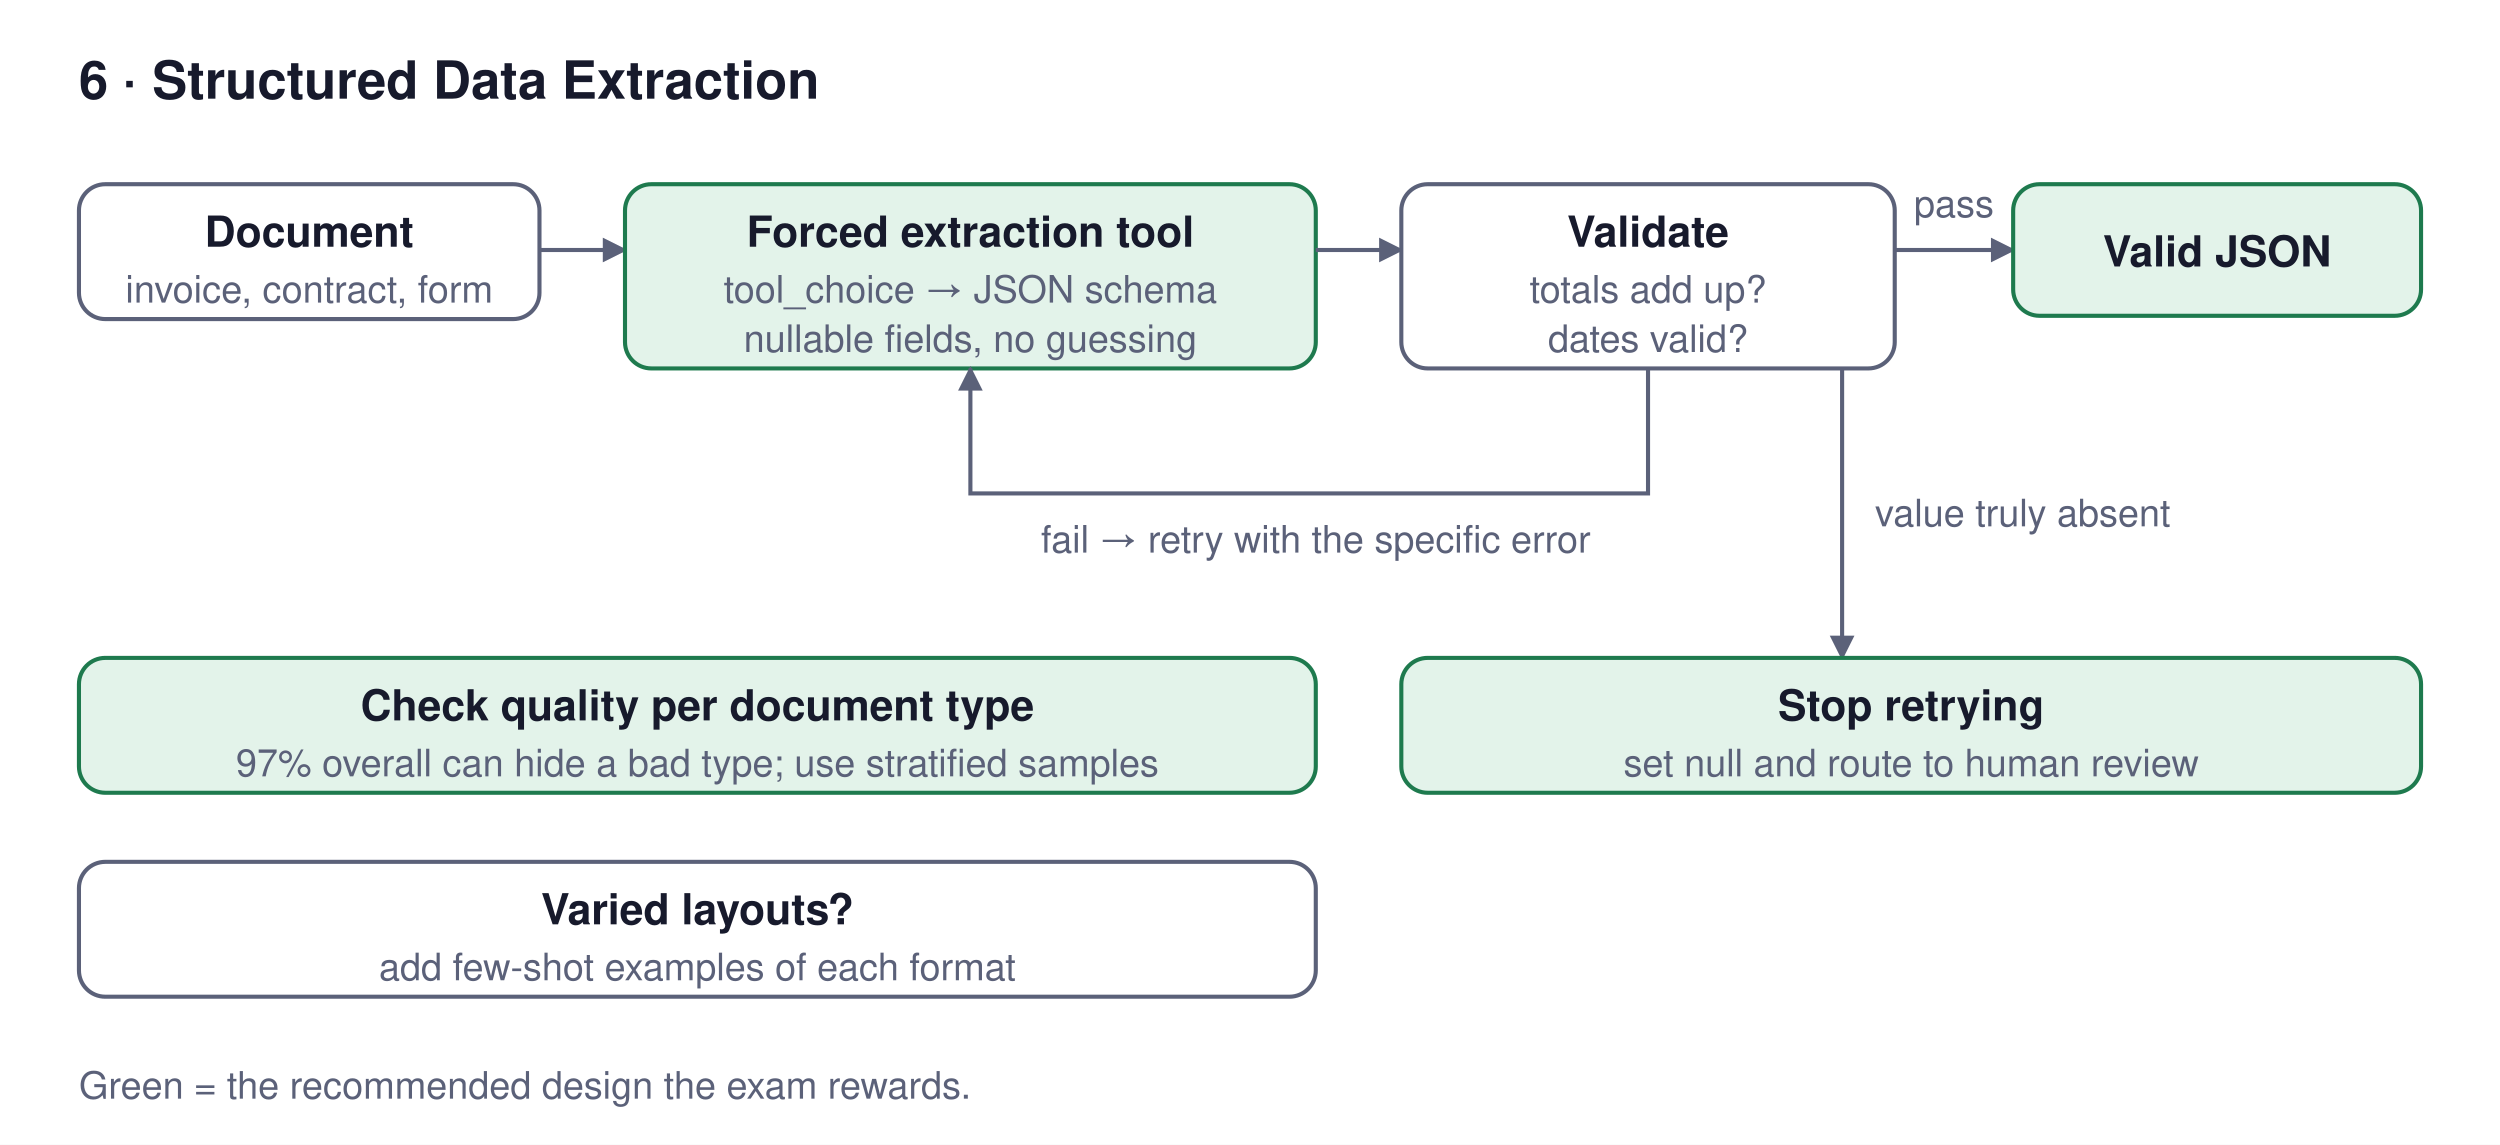
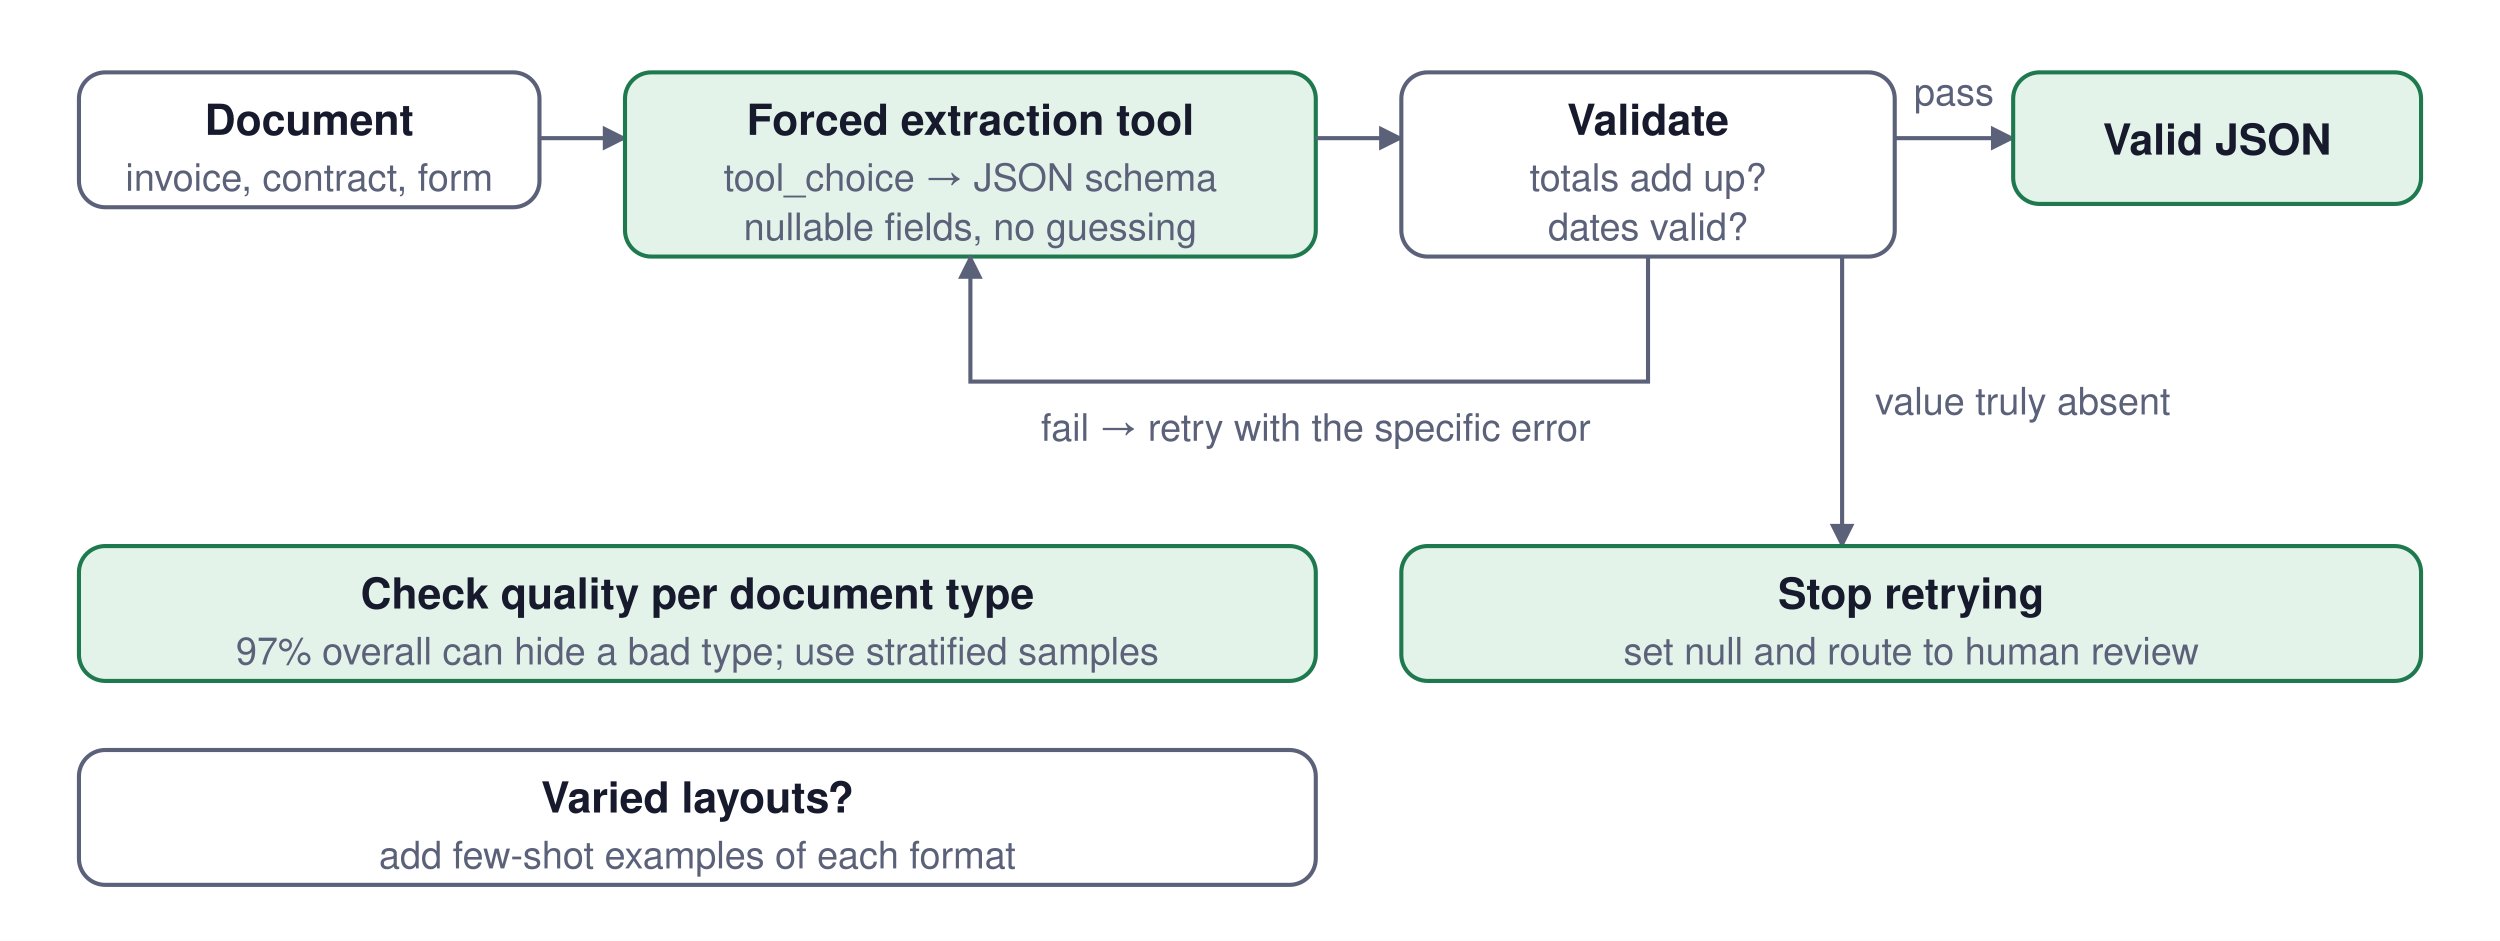
- <svg xmlns="http://www.w3.org/2000/svg" width="760" height="348" viewBox="0 0 760 348" role="img" aria-label="Structured extraction with schema, validation and retry" data-name="s6">
+ <svg xmlns="http://www.w3.org/2000/svg" width="760" height="286" viewBox="0 0 760 286" role="img" aria-label="Structured extraction with schema, validation and retry" data-name="s6">
  <style>
.svg-title{font:700 16px system-ui,-apple-system,'Segoe UI',Helvetica,Arial,sans-serif;fill:#171A2C}
.svg-label{font:400 13px system-ui,-apple-system,'Segoe UI',Helvetica,Arial,sans-serif;fill:#171A2C;text-anchor:middle}
.svg-label.strong{font-weight:600}
.svg-small{font:400 11.5px ui-monospace,Menlo,Consolas,monospace;fill:#5B6179;text-anchor:middle}
.svg-mono{font:400 12px ui-monospace,Menlo,Consolas,monospace;fill:#171A2C}
.svg-note{font:400 11.5px system-ui,-apple-system,'Segoe UI',Helvetica,Arial,sans-serif;fill:#5B6179;text-anchor:start}
.svg-left{text-anchor:start}.svg-mid{text-anchor:middle}
.svg-edge{stroke:#5B6179;stroke-width:1.25}.svg-fill-edge{fill:#5B6179}
.svg-box{fill:#FFFFFF;stroke:#5B6179;stroke-width:1.25}
.svg-box.accent{fill:#E7EAFB;stroke:#2F43C4;stroke-width:2}
.svg-box.soft{fill:#EEF0F7}.svg-box.dashed{stroke-dasharray:5 4}
.svg-box.good{fill:#E3F3EA;stroke:#1E7A4E}.svg-box.bad{fill:#FBE7E5;stroke:#B4372F}
.svg-label.good-text{fill:#1E7A4E}.svg-label.bad-text{fill:#B4372F}
</style>
-   <rect width="760" height="348" fill="#FFFFFF" />
-   <defs>
-     <marker id="m-s6" viewBox="0 0 10 10" refX="9" refY="5" markerWidth="6" markerHeight="6" orient="auto-start-reverse">
-       <path d="M0 0L10 5L0 10z" class="svg-fill-edge" />
-     </marker>
-   </defs>
-   <text x="24" y="30" class="svg-title">6 · Structured Data Extraction</text>
-   <rect x="24" y="56" width="140" height="41" rx="8" class="svg-box " />
-   <text x="94.0" y="75" class="svg-label strong">Document</text>
-   <text x="94.0" y="92" class="svg-note svg-mid">invoice, contract, form</text>
-   <path d="M164 76H190" class="svg-edge" fill="none" marker-end="url(#m-s6)" />
-   <rect x="190" y="56" width="210" height="56" rx="8" class="svg-box good" />
-   <text x="295.0" y="75" class="svg-label strong">Forced extraction tool</text>
-   <text x="295.0" y="92" class="svg-note svg-mid">tool_choice → JSON schema</text>
-   <text x="295.0" y="107" class="svg-note svg-mid">nullable fields, no guessing</text>
-   <path d="M400 76H426" class="svg-edge" fill="none" marker-end="url(#m-s6)" />
-   <rect x="426" y="56" width="150" height="56" rx="8" class="svg-box " />
-   <text x="501.0" y="75" class="svg-label strong">Validate</text>
-   <text x="501.0" y="92" class="svg-note svg-mid">totals add up?</text>
-   <text x="501.0" y="107" class="svg-note svg-mid">dates valid?</text>
-   <path d="M576 76H612" class="svg-edge" fill="none" marker-end="url(#m-s6)" />
-   <text x="594" y="66" class="svg-note svg-mid">pass</text>
-   <rect x="612" y="56" width="124" height="40" rx="8" class="svg-box good" />
-   <text x="674.0" y="81" class="svg-label strong">Valid JSON</text>
-   <path d="M501 112V150H295V112" class="svg-edge" fill="none" marker-end="url(#m-s6)" />
-   <text x="400" y="168" class="svg-note svg-mid">fail → retry with the specific error</text>
-   <path d="M560 112V200" class="svg-edge" fill="none" marker-end="url(#m-s6)" />
-   <text x="570" y="160" class="svg-note svg-left">value truly absent</text>
-   <rect x="426" y="200" width="310" height="41" rx="8" class="svg-box good" />
-   <text x="581.0" y="219" class="svg-label strong">Stop retrying</text>
-   <text x="581.0" y="236" class="svg-note svg-mid">set null and route to human review</text>
-   <rect x="24" y="200" width="376" height="41" rx="8" class="svg-box good" />
-   <text x="212.0" y="219" class="svg-label strong">Check quality per document type</text>
-   <text x="212.0" y="236" class="svg-note svg-mid">97% overall can hide a bad type; use stratified samples</text>
-   <rect x="24" y="262" width="376" height="41" rx="8" class="svg-box " />
-   <text x="212.0" y="281" class="svg-label strong">Varied layouts?</text>
-   <text x="212.0" y="298" class="svg-note svg-mid">add few-shot examples of each format</text>
-   <text x="24" y="334" class="svg-note svg-left">Green = the recommended design the exam rewards.</text>
+   <rect width="760" height="286" fill="#FFFFFF" />
+   <g transform="translate(0,-34)">
+     <defs>
+       <marker id="m-s6" viewBox="0 0 10 10" refX="9" refY="5" markerWidth="6" markerHeight="6" orient="auto-start-reverse">
+         <path d="M0 0L10 5L0 10z" class="svg-fill-edge" />
+       </marker>
+     </defs>
+     <rect x="24" y="56" width="140" height="41" rx="8" class="svg-box " />
+     <text x="94.0" y="75" class="svg-label strong">Document</text>
+     <text x="94.0" y="92" class="svg-note svg-mid">invoice, contract, form</text>
+     <path d="M164 76H190" class="svg-edge" fill="none" marker-end="url(#m-s6)" />
+     <rect x="190" y="56" width="210" height="56" rx="8" class="svg-box good" />
+     <text x="295.0" y="75" class="svg-label strong">Forced extraction tool</text>
+     <text x="295.0" y="92" class="svg-note svg-mid">tool_choice → JSON schema</text>
+     <text x="295.0" y="107" class="svg-note svg-mid">nullable fields, no guessing</text>
+     <path d="M400 76H426" class="svg-edge" fill="none" marker-end="url(#m-s6)" />
+     <rect x="426" y="56" width="150" height="56" rx="8" class="svg-box " />
+     <text x="501.0" y="75" class="svg-label strong">Validate</text>
+     <text x="501.0" y="92" class="svg-note svg-mid">totals add up?</text>
+     <text x="501.0" y="107" class="svg-note svg-mid">dates valid?</text>
+     <path d="M576 76H612" class="svg-edge" fill="none" marker-end="url(#m-s6)" />
+     <text x="594" y="66" class="svg-note svg-mid">pass</text>
+     <rect x="612" y="56" width="124" height="40" rx="8" class="svg-box good" />
+     <text x="674.0" y="81" class="svg-label strong">Valid JSON</text>
+     <path d="M501 112V150H295V112" class="svg-edge" fill="none" marker-end="url(#m-s6)" />
+     <text x="400" y="168" class="svg-note svg-mid">fail → retry with the specific error</text>
+     <path d="M560 112V200" class="svg-edge" fill="none" marker-end="url(#m-s6)" />
+     <text x="570" y="160" class="svg-note svg-left">value truly absent</text>
+     <rect x="426" y="200" width="310" height="41" rx="8" class="svg-box good" />
+     <text x="581.0" y="219" class="svg-label strong">Stop retrying</text>
+     <text x="581.0" y="236" class="svg-note svg-mid">set null and route to human review</text>
+     <rect x="24" y="200" width="376" height="41" rx="8" class="svg-box good" />
+     <text x="212.0" y="219" class="svg-label strong">Check quality per document type</text>
+     <text x="212.0" y="236" class="svg-note svg-mid">97% overall can hide a bad type; use stratified samples</text>
+     <rect x="24" y="262" width="376" height="41" rx="8" class="svg-box " />
+     <text x="212.0" y="281" class="svg-label strong">Varied layouts?</text>
+     <text x="212.0" y="298" class="svg-note svg-mid">add few-shot examples of each format</text>
+   </g>
</svg>
